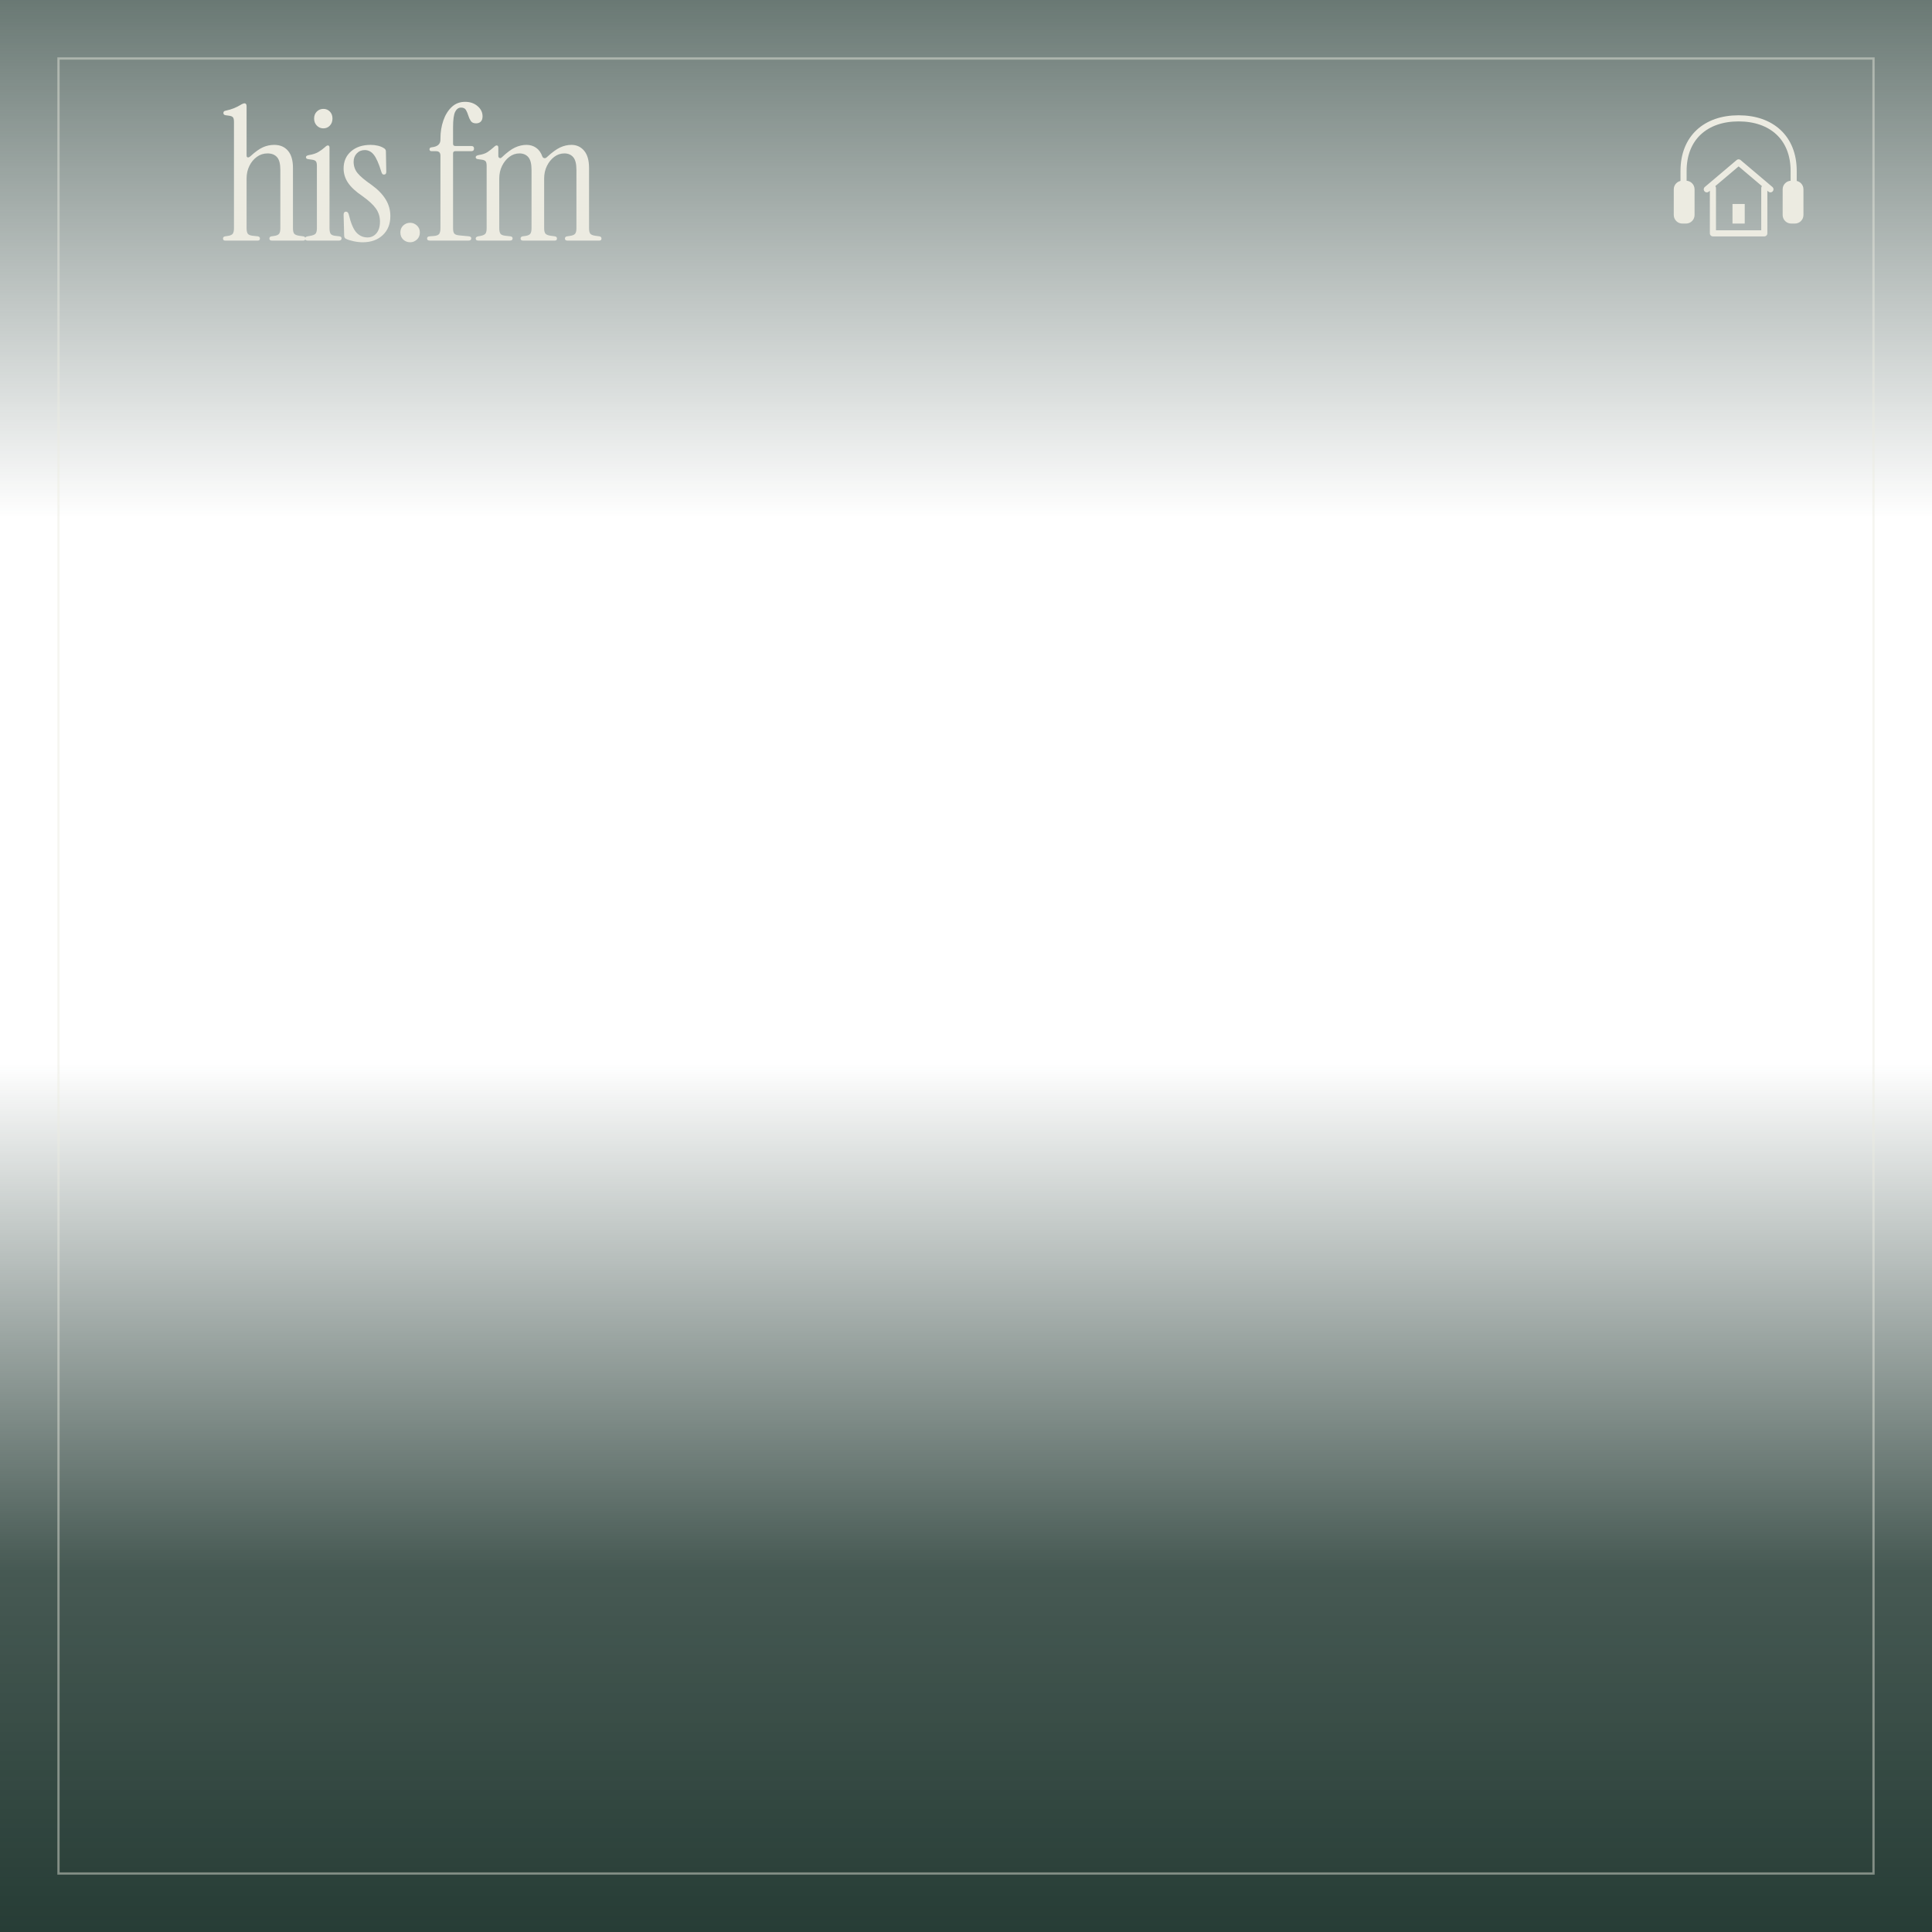
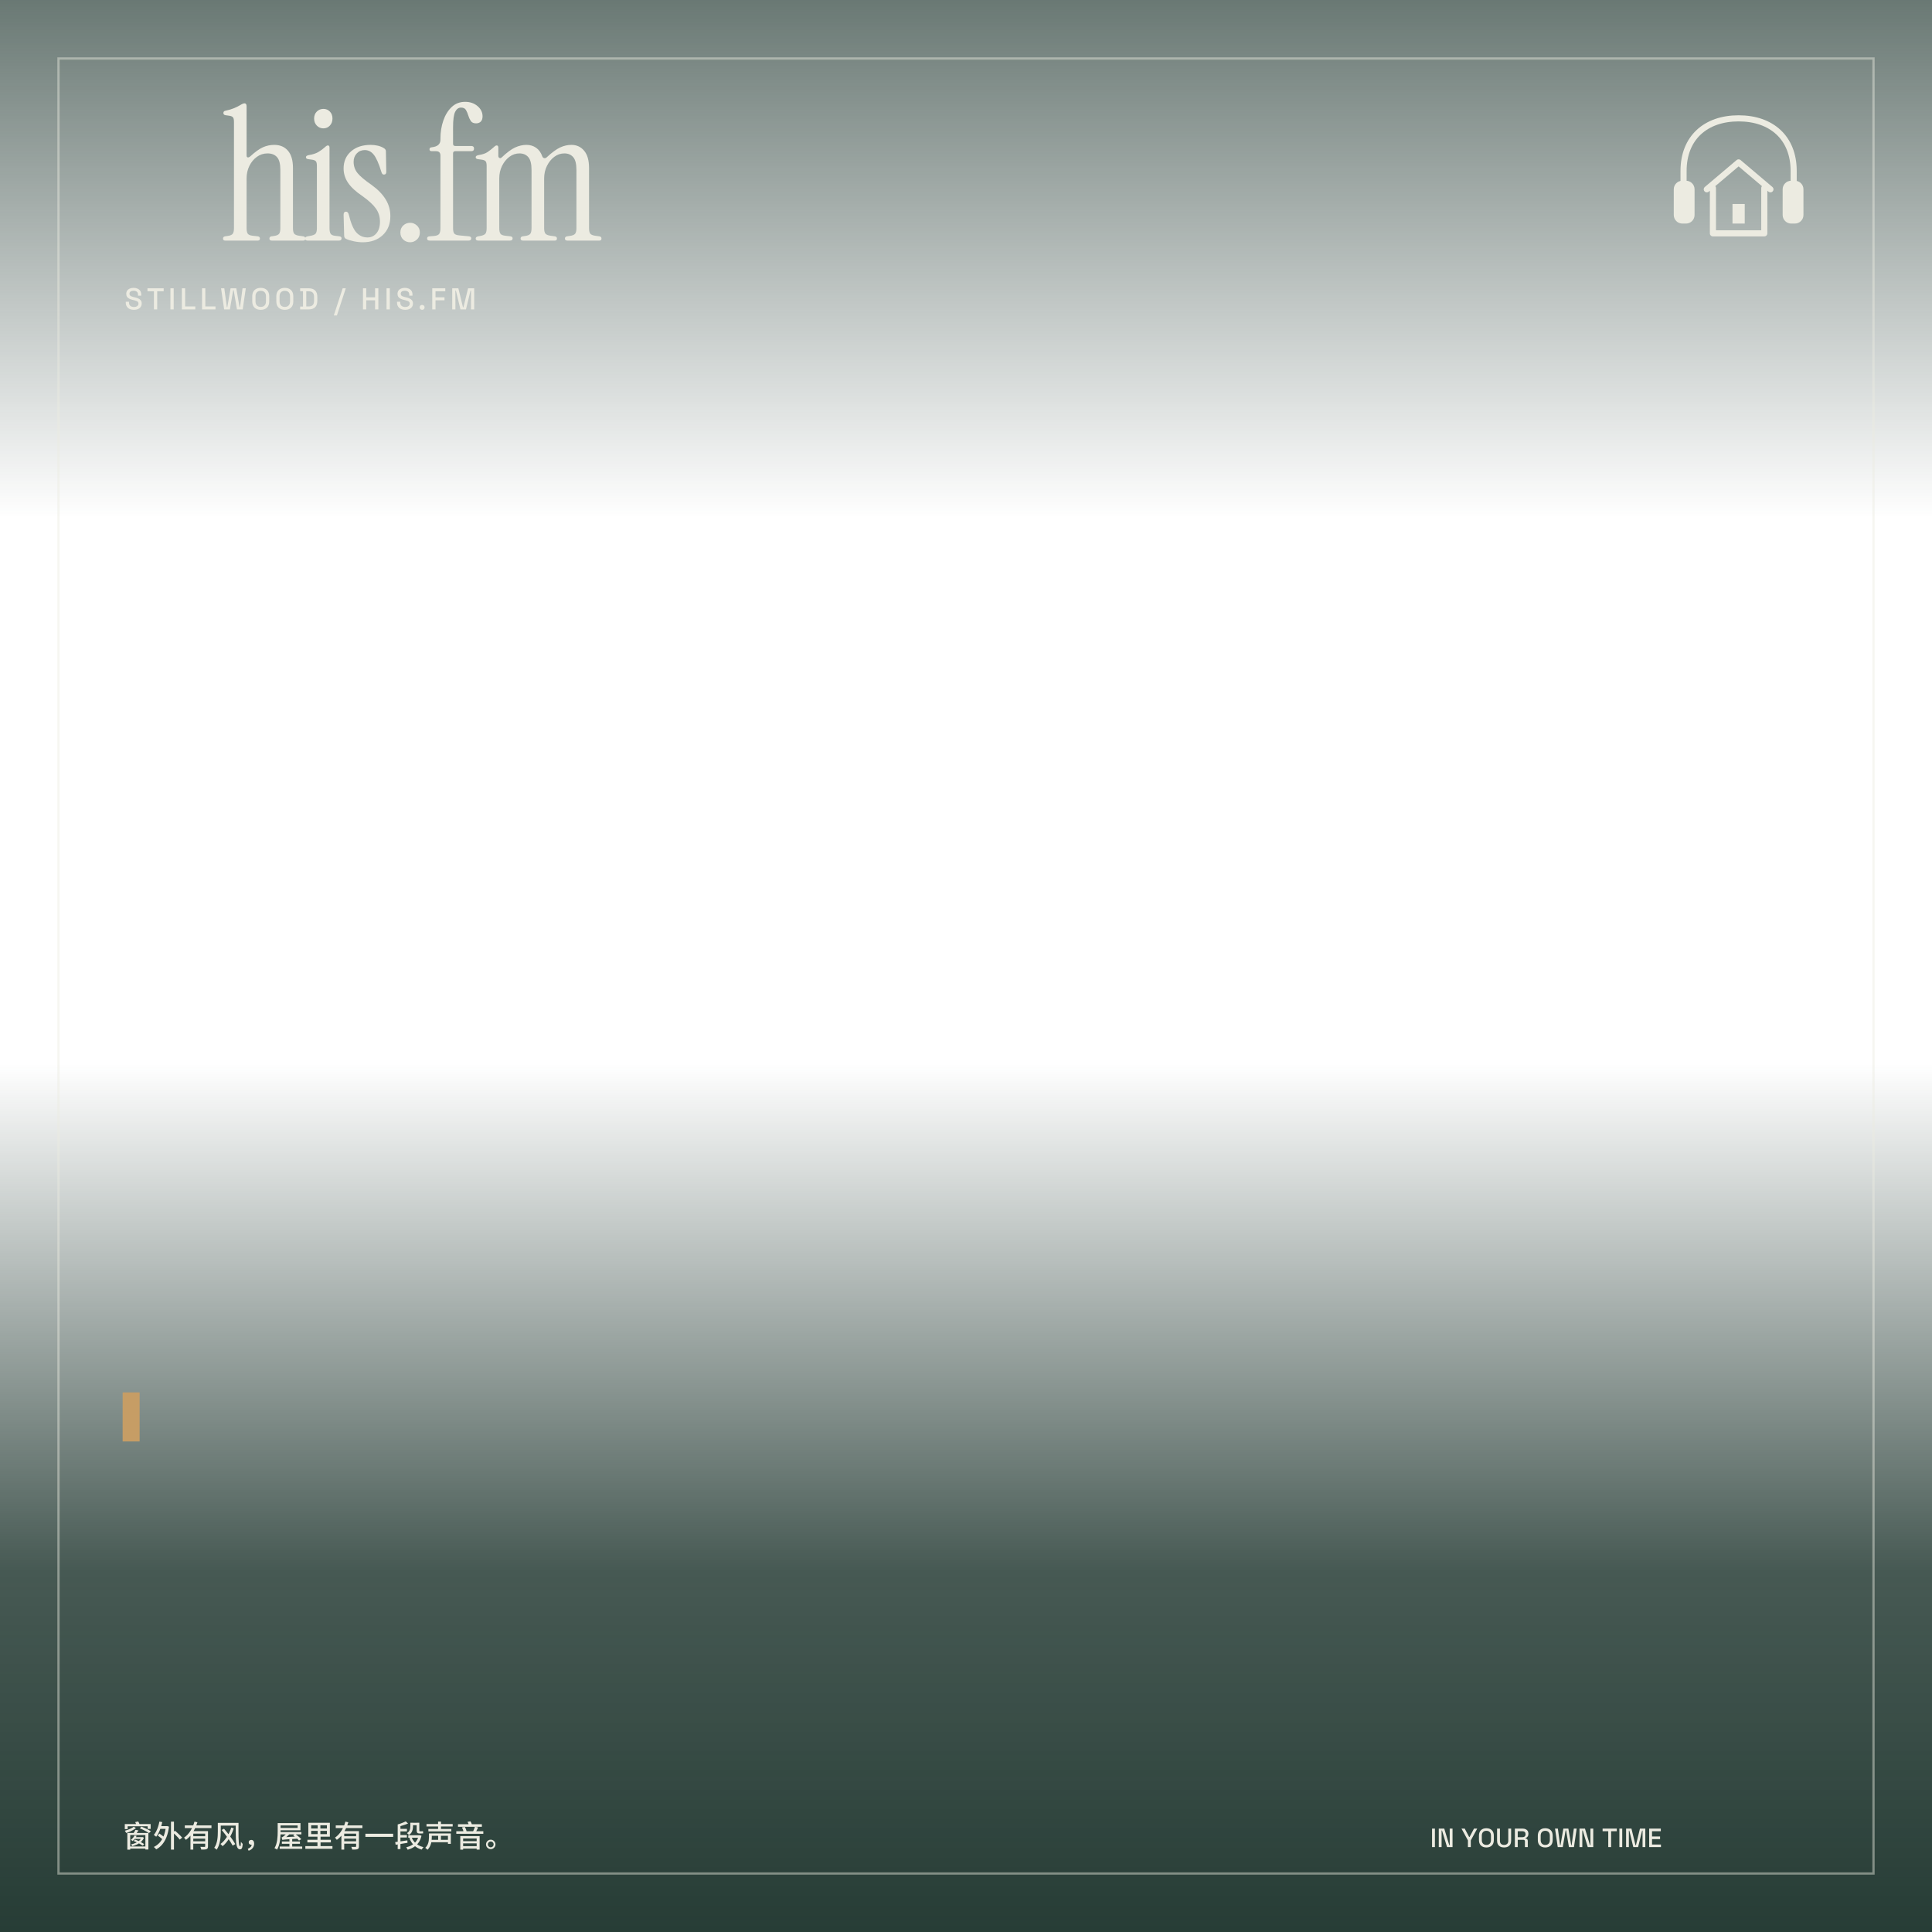
<svg xmlns="http://www.w3.org/2000/svg" width="1600" height="1600" viewBox="0 0 1024 1024" role="img" aria-label="his.fm cover frame">
  <defs>
    <linearGradient id="forest-shade" x1="0" y1="0" x2="0" y2="1">
      <stop stop-color="#263C35" stop-opacity=".7" />
      <stop offset=".27" stop-color="#263C35" stop-opacity="0" />
      <stop offset=".55" stop-color="#263C35" stop-opacity="0" />
      <stop offset=".81" stop-color="#263C35" stop-opacity=".85" />
      <stop offset="1" stop-color="#263C35" />
    </linearGradient>
  </defs>
  <rect width="1024" height="1024" fill="url(#forest-shade)" />
  <rect x="31" y="31" width="962" height="962" fill="none" stroke="#ECEBE1" stroke-opacity=".45" stroke-width="1.2" />
  <g transform="translate(59 46) scale(0.5316667)">
    <path fill="#ECEBE1" transform="matrix(0.1849406 0 0 -0.1849406 108.5865 153.3355)" d="M27 0Q15 0 15 11Q15 21 26 23L40 25Q61 28 67.5 37.0Q74 46 74 67V640Q74 658 68.5 664.5Q63 671 49 673L28 676Q17 678 17 688Q17 698 28 700Q56 706 75.0 714.0Q94 722 107 730Q123 740 131 740Q142 740 142 724V459Q142 450 148.0 448.5Q154 447 163 455Q201 490 230.0 503.0Q259 516 291 516Q338 516 365.0 484.5Q392 453 392 392V67Q392 46 398.5 37.5Q405 29 426 26L448 23Q459 21 459 11Q459 0 447 0H279Q265 0 265 11Q265 21 276 23L290 25Q311 28 317.5 37.0Q324 46 324 67V381Q324 430 306.0 450.0Q288 470 255 470Q223 470 197.5 451.5Q172 433 157.0 402.5Q142 372 142 335V67Q142 46 148.5 37.0Q155 28 176 26L203 23Q214 21 214 11Q214 0 202 0ZM556.0 605Q535.0 605 520.5 620.0Q506.0 635 506.0 658Q506.0 681 520.5 695.5Q535.0 710 556.0 710Q577.0 710 591.0 695.5Q605.0 681 605.0 658Q605.0 635 591.0 620.0Q577.0 605 556.0 605ZM472.0 0Q457.0 0 457.0 11Q457.0 20 470.0 23L482.0 25Q507.0 29 514.0 37.5Q521.0 46 521.0 67V403Q521.0 421 515.5 427.5Q510.0 434 496.0 436L475.0 439Q462.0 440 462.0 450Q462.0 458 478.0 461Q509.0 466 528.0 477.0Q547.0 488 565.0 504Q574.0 513 580.0 513Q589.0 513 589.0 501V67Q589.0 46 595.0 37.0Q601.0 28 618.0 26L643.0 23Q654.0 21 654.0 12Q654.0 0 639.0 0ZM768.0 -9Q745.0 -9 719.0 -3.5Q693.0 2 677.0 10Q668.0 15 668.0 27L665.0 139Q665.0 156 678.0 156Q689.0 156 693.0 140Q710.0 69 734.5 43.0Q759.0 17 794.0 17Q823.0 17 842.0 39.5Q861.0 62 861.0 102Q861.0 142 839.0 173.0Q817.0 204 765.0 241Q713.0 276 689.0 311.5Q665.0 347 665.0 389Q665.0 446 705.0 481.0Q745.0 516 811.0 516Q831.0 516 850.0 511.5Q869.0 507 884.0 497Q893.0 491 893.0 481L895.0 371Q895.0 356 883.0 356Q876.0 356 873.0 360.5Q870.0 365 868.0 372Q848.0 437 828.0 462.5Q808.0 488 779.0 488Q753.0 488 736.0 470.0Q719.0 452 719.0 425Q719.0 390 740.0 364.0Q761.0 338 816.0 300Q866.0 264 891.5 222.5Q917.0 181 917.0 132Q917.0 68 876.0 29.5Q835.0 -9 768.0 -9ZM1024.0 -9Q1002.0 -9 986.5 5.5Q971.0 20 971.0 44Q971.0 67 986.5 81.5Q1002.0 96 1024.0 96Q1044.0 96 1060.0 81.5Q1076.0 67 1076.0 44Q1076.0 20 1060.0 5.5Q1044.0 -9 1024.0 -9ZM1187.0 67V458Q1187.0 482 1163.0 482H1140.0Q1128.0 482 1128.0 492Q1128.0 502 1140.0 503Q1187.0 508 1187.0 544V550Q1187.0 602 1202.5 647.0Q1218.0 692 1247.5 720.0Q1277.0 748 1320.0 748Q1360.0 748 1387.0 725.0Q1414.0 702 1414.0 670Q1414.0 651 1404.5 641.5Q1395.0 632 1379.0 632Q1359.0 632 1350.5 645.0Q1342.0 658 1337.0 674.5Q1332.0 691 1324.5 704.0Q1317.0 717 1298.0 717Q1278.0 717 1266.5 694.5Q1255.0 672 1255.0 610V522Q1255.0 510 1267.0 510H1353.0Q1368.0 510 1368.0 496Q1368.0 482 1353.0 482H1267.0Q1255.0 482 1255.0 470V67Q1255.0 46 1261.5 38.0Q1268.0 30 1289.0 28L1342.0 23Q1353.0 21 1353.0 12Q1353.0 0 1338.0 0H1130.0Q1115.0 0 1115.0 11Q1115.0 22 1128.0 23L1153.0 25Q1174.0 27 1180.5 36.5Q1187.0 46 1187.0 67ZM1392.0 0Q1377.0 0 1377.0 11Q1377.0 20 1390.0 23L1402.0 25Q1423.0 29 1429.5 37.5Q1436.0 46 1436.0 67V403Q1436.0 421 1430.5 427.5Q1425.0 434 1411.0 436L1390.0 439Q1377.0 440 1377.0 450Q1377.0 458 1393.0 461Q1424.0 466 1440.5 477.0Q1457.0 488 1475.0 504Q1484.0 513 1490.0 513Q1499.0 513 1499.0 501V456Q1499.0 449 1505.0 445.5Q1511.0 442 1518.0 449Q1559.0 488 1589.5 502.0Q1620.0 516 1651.0 516Q1680.0 516 1702.5 500.5Q1725.0 485 1736.0 454Q1739.0 446 1746.5 444.5Q1754.0 443 1761.0 450Q1802.0 488 1832.0 502.0Q1862.0 516 1893.0 516Q1935.0 516 1961.5 484.5Q1988.0 453 1988.0 392V67Q1988.0 46 1994.5 37.5Q2001.0 29 2022.0 26L2044.0 23Q2055.0 21 2055.0 11Q2055.0 0 2043.0 0H1872.0Q1858.0 0 1858.0 11Q1858.0 21 1869.0 23L1883.0 25Q1906.0 28 1913.0 37.0Q1920.0 46 1920.0 67V381Q1920.0 430 1902.5 450.0Q1885.0 470 1855.0 470Q1825.0 470 1800.5 451.5Q1776.0 433 1761.0 402.5Q1746.0 372 1746.0 335V67Q1746.0 46 1753.0 37.5Q1760.0 29 1782.0 26L1804.0 23Q1815.0 21 1815.0 11Q1815.0 0 1803.0 0H1633.0Q1619.0 0 1619.0 11Q1619.0 21 1630.0 23L1644.0 25Q1665.0 28 1671.5 37.0Q1678.0 46 1678.0 67V381Q1678.0 430 1660.5 450.0Q1643.0 470 1613.0 470Q1583.0 470 1558.5 451.5Q1534.0 433 1519.0 402.5Q1504.0 372 1504.0 335V67Q1504.0 46 1510.5 37.0Q1517.0 28 1538.0 26L1565.0 23Q1576.0 21 1576.0 12Q1576.0 0 1561.0 0Z" />
  </g>
  <g transform="translate(880 53) scale(0.6484375)">
    <g fill="none" stroke="#ECEBE1" stroke-width="5" stroke-linecap="round" stroke-linejoin="round">
      <path d="M19 81V58C19 31 37 15 64 15C91 15 109 31 109 58V81M38 73L64 51L90 73M43 72V109H85V72" />
    </g>
    <g fill="#ECEBE1">
      <rect x="11" y="66" width="17" height="35" rx="7" />
      <rect x="100" y="66" width="17" height="35" rx="7" />
      <rect x="59" y="85" width="10" height="16" />
    </g>
  </g>
+   <path fill="#ECEBE1" d="M70.978 164.224Q69.715 164.224 68.74 163.774Q67.765 163.324 67.21 162.457Q66.656 161.59 66.656 160.33V159.932H68.366V160.33Q68.366 161.528 69.083 162.116Q69.799 162.704 70.978 162.704Q72.172 162.704 72.784 162.196Q73.395 161.689 73.395 160.899Q73.395 160.362 73.109 160.032Q72.822 159.702 72.29 159.496Q71.758 159.29 71.022 159.118L70.424 158.977Q69.356 158.726 68.568 158.346Q67.781 157.965 67.349 157.344Q66.918 156.724 66.918 155.739Q66.918 154.754 67.4 154.046Q67.882 153.338 68.751 152.957Q69.619 152.576 70.786 152.576Q71.952 152.576 72.871 152.976Q73.79 153.375 74.321 154.161Q74.851 154.946 74.851 156.129V156.704H73.141V156.129Q73.141 155.405 72.845 154.96Q72.55 154.514 72.018 154.305Q71.487 154.096 70.786 154.096Q69.753 154.096 69.19 154.518Q68.628 154.939 68.628 155.698Q68.628 156.203 68.878 156.53Q69.127 156.858 69.607 157.066Q70.086 157.275 70.792 157.436L71.39 157.578Q72.478 157.817 73.312 158.197Q74.147 158.578 74.626 159.214Q75.106 159.85 75.106 160.858Q75.106 161.865 74.597 162.621Q74.088 163.378 73.161 163.801Q72.234 164.224 70.978 164.224ZM81.59 164.0V154.373H78.158V152.8H86.754V154.373H83.322V164.0ZM90.328 164.0V152.8H92.059V164.0ZM96.395 164.0V152.8H98.126V162.427H103.515V164.0ZM107.095 164.0V152.8H108.826V162.427H114.215V164.0ZM118.809 164.0 117.163 152.8H118.89L120.224 162.83H120.478L122.206 152.8H125.238L126.965 162.83H127.219L128.554 152.8H130.28L128.634 164.0H125.597L123.849 153.824H123.594L121.846 164.0ZM138.196 164.224Q136.134 164.224 134.914 163.064Q133.694 161.904 133.694 159.716V157.084Q133.694 154.896 134.914 153.736Q136.134 152.576 138.196 152.576Q140.258 152.576 141.478 153.736Q142.698 154.896 142.698 157.084V159.716Q142.698 161.904 141.478 163.064Q140.258 164.224 138.196 164.224ZM138.196 162.672Q139.514 162.672 140.24 161.894Q140.966 161.117 140.966 159.769V157.031Q140.966 155.683 140.24 154.906Q139.514 154.128 138.196 154.128Q136.894 154.128 136.16 154.906Q135.426 155.683 135.426 157.031V159.769Q135.426 161.117 136.16 161.894Q136.894 162.672 138.196 162.672ZM150.956 164.224Q148.894 164.224 147.674 163.064Q146.454 161.904 146.454 159.716V157.084Q146.454 154.896 147.674 153.736Q148.894 152.576 150.956 152.576Q153.018 152.576 154.238 153.736Q155.458 154.896 155.458 157.084V159.716Q155.458 161.904 154.238 163.064Q153.018 164.224 150.956 164.224ZM150.956 162.672Q152.274 162.672 153 161.894Q153.726 161.117 153.726 159.769V157.031Q153.726 155.683 153 154.906Q152.274 154.128 150.956 154.128Q149.654 154.128 148.92 154.906Q148.186 155.683 148.186 157.031V159.769Q148.186 161.117 148.92 161.894Q149.654 162.672 150.956 162.672ZM159.083 164.0V162.469H160.6V154.331H159.083V152.8H163.568Q165.802 152.8 166.994 153.933Q168.187 155.066 168.187 157.355V159.45Q168.187 161.74 166.994 162.87Q165.802 164.0 163.568 164.0ZM162.331 162.427H163.589Q165.037 162.427 165.746 161.694Q166.456 160.96 166.456 159.509V157.297Q166.456 155.83 165.746 155.104Q165.037 154.378 163.589 154.378H162.331ZM176.923 167.2 181.627 152.8H183.279L178.575 167.2ZM192.378 164.0V152.8H194.11V157.598H198.807V152.8H200.538V164.0H198.807V159.17H194.11V164.0ZM204.874 164.0V152.8H206.606V164.0ZM214.751 164.224Q213.489 164.224 212.514 163.774Q211.538 163.324 210.984 162.457Q210.43 161.59 210.43 160.33V159.932H212.14V160.33Q212.14 161.528 212.856 162.116Q213.573 162.704 214.751 162.704Q215.946 162.704 216.557 162.196Q217.169 161.689 217.169 160.899Q217.169 160.362 216.882 160.032Q216.596 159.702 216.064 159.496Q215.532 159.29 214.795 159.118L214.198 158.977Q213.13 158.726 212.342 158.346Q211.554 157.965 211.123 157.344Q210.691 156.724 210.691 155.739Q210.691 154.754 211.174 154.046Q211.656 153.338 212.524 152.957Q213.393 152.576 214.559 152.576Q215.726 152.576 216.645 152.976Q217.564 153.375 218.094 154.161Q218.625 154.946 218.625 156.129V156.704H216.914V156.129Q216.914 155.405 216.619 154.96Q216.323 154.514 215.792 154.305Q215.261 154.096 214.559 154.096Q213.526 154.096 212.964 154.518Q212.402 154.939 212.402 155.698Q212.402 156.203 212.651 156.53Q212.901 156.858 213.38 157.066Q213.86 157.275 214.566 157.436L215.163 157.578Q216.251 157.817 217.086 158.197Q217.921 158.578 218.4 159.214Q218.879 159.85 218.879 160.858Q218.879 161.865 218.37 162.621Q217.862 163.378 216.935 163.801Q216.008 164.224 214.751 164.224ZM223.736 164.224Q223.174 164.224 222.799 163.856Q222.423 163.489 222.423 162.914Q222.423 162.34 222.799 161.975Q223.174 161.61 223.736 161.61Q224.297 161.61 224.667 161.977Q225.038 162.345 225.038 162.919Q225.038 163.494 224.667 163.859Q224.297 164.224 223.736 164.224ZM229.103 164.0V152.8H236.009V154.373H230.834V157.598H235.597V159.17H230.834V164.0ZM239.692 164.0V152.8H242.94L245.386 162.851H245.64L248.086 152.8H251.334V164.0H249.655V154.022H249.401L246.966 164.0H244.06L241.625 154.022H241.37V164.0Z" />
+   <rect x="65" y="738" width="9" height="26" fill="#C69D65" />
+   <path fill="#ECEBE1" d="M67.491 971.511H78.649V980.274H77.056V972.62H69.021V980.363H67.491ZM71.799 969.879 73.408 970.165Q73.018 970.754 72.596 971.293Q72.173 971.833 71.814 972.213L70.561 971.899Q70.895 971.468 71.241 970.898Q71.588 970.328 71.799 969.879ZM68.101 978.681H78.015V979.79H68.101ZM75.082 973.735H75.303L75.525 973.685L76.302 974.049Q75.767 975.278 74.802 976.16Q73.837 977.041 72.62 977.613Q71.403 978.185 70.068 978.521Q69.966 978.309 69.782 978.036Q69.598 977.764 69.428 977.586Q70.636 977.34 71.767 976.853Q72.898 976.366 73.773 975.629Q74.649 974.892 75.082 973.918ZM71.294 972.852 72.425 973.023Q72.073 973.786 71.547 974.499Q71.022 975.212 70.239 975.829Q70.087 975.641 69.836 975.43Q69.586 975.22 69.382 975.118Q70.079 974.619 70.56 974.015Q71.04 973.411 71.294 972.852ZM71.594 973.735H75.416V974.656H70.837ZM70.862 975.751 71.571 975.01Q72.396 975.312 73.309 975.723Q74.222 976.135 75.051 976.574Q75.88 977.013 76.42 977.41L75.652 978.244Q75.146 977.856 74.334 977.4Q73.522 976.944 72.609 976.507Q71.696 976.071 70.862 975.751ZM66.137 966.785H79.851V969.358H78.26V967.975H67.657V969.457H66.137ZM70.94 968.197 72.037 968.954Q71.323 969.498 70.463 969.989Q69.604 970.481 68.703 970.872Q67.803 971.263 66.927 971.517L66.168 970.33Q66.949 970.119 67.797 969.809Q68.645 969.499 69.46 969.09Q70.276 968.681 70.94 968.197ZM74.066 969.017 74.997 968.165Q75.81 968.47 76.745 968.897Q77.68 969.324 78.541 969.765Q79.401 970.206 79.978 970.597L78.975 971.569Q78.457 971.194 77.619 970.728Q76.781 970.263 75.847 969.81Q74.913 969.356 74.066 969.017ZM71.657 965.762 73.27 965.403Q73.515 965.848 73.782 966.402Q74.048 966.956 74.176 967.353L72.481 967.771Q72.373 967.376 72.137 966.801Q71.9 966.225 71.657 965.762ZM84.526 967.895H88.435V969.326H84.526ZM90.617 965.498H92.208V980.339H90.617ZM83.599 972.857 84.512 971.834Q84.988 972.145 85.538 972.547Q86.087 972.948 86.584 973.349Q87.081 973.749 87.383 974.066L86.432 975.224Q86.139 974.892 85.652 974.47Q85.165 974.048 84.624 973.625Q84.084 973.202 83.599 972.857ZM84.484 965.48 85.996 965.755Q85.671 967.279 85.197 968.712Q84.722 970.144 84.116 971.372Q83.51 972.599 82.785 973.522Q82.656 973.384 82.42 973.203Q82.183 973.021 81.937 972.844Q81.691 972.667 81.511 972.564Q82.232 971.735 82.802 970.616Q83.372 969.497 83.795 968.183Q84.218 966.868 84.484 965.48ZM87.909 967.895H88.204L88.495 967.836L89.57 968.154Q89.168 971.349 88.235 973.708Q87.301 976.066 85.924 977.667Q84.547 979.268 82.78 980.201Q82.659 980.012 82.43 979.765Q82.201 979.518 81.959 979.289Q81.717 979.059 81.518 978.937Q83.258 978.097 84.569 976.68Q85.879 975.263 86.731 973.182Q87.582 971.101 87.909 968.256ZM91.589 971.218 92.763 970.331Q93.39 970.87 94.112 971.528Q94.834 972.186 95.484 972.827Q96.135 973.468 96.546 973.971L95.278 975.011Q94.894 974.499 94.266 973.828Q93.637 973.158 92.932 972.474Q92.226 971.79 91.589 971.218ZM97.955 967.507H112.082V968.93H97.955ZM102.041 973.243H109.308V974.522H102.041ZM100.945 970.526H109.077V971.867H102.439V980.335H100.945ZM108.756 970.526H110.24V978.599Q110.24 979.202 110.087 979.549Q109.935 979.896 109.49 980.084Q109.06 980.255 108.369 980.291Q107.678 980.327 106.671 980.327Q106.628 980.016 106.488 979.588Q106.348 979.161 106.194 978.861Q106.68 978.877 107.127 978.89Q107.575 978.902 107.915 978.899Q108.255 978.895 108.397 978.895Q108.603 978.888 108.68 978.817Q108.756 978.746 108.756 978.572ZM103.072 965.487 104.622 965.848Q104.076 967.616 103.238 969.352Q102.401 971.089 101.231 972.587Q100.061 974.085 98.519 975.166Q98.414 974.995 98.232 974.779Q98.051 974.562 97.868 974.35Q97.686 974.139 97.531 974.001Q98.601 973.278 99.482 972.308Q100.364 971.339 101.056 970.212Q101.748 969.084 102.252 967.883Q102.756 966.681 103.072 965.487ZM102.041 975.921H109.308V977.207H102.041ZM116.092 966.165H125.667V967.624H116.092ZM115.454 966.165H117.012V970.808Q117.012 971.842 116.931 973.091Q116.85 974.34 116.623 975.644Q116.396 976.948 115.964 978.173Q115.533 979.398 114.816 980.391Q114.695 980.235 114.457 980.031Q114.219 979.828 113.972 979.642Q113.726 979.456 113.554 979.37Q114.21 978.447 114.59 977.36Q114.969 976.274 115.157 975.125Q115.344 973.977 115.399 972.87Q115.454 971.763 115.454 970.808ZM124.912 966.165H126.424Q126.406 968.492 126.4 970.439Q126.393 972.386 126.43 973.898Q126.468 975.409 126.568 976.455Q126.668 977.501 126.854 978.046Q127.04 978.591 127.344 978.591Q127.452 978.591 127.518 978.262Q127.585 977.933 127.625 977.382Q127.665 976.831 127.681 976.188Q127.868 976.467 128.148 976.792Q128.427 977.116 128.633 977.31Q128.565 978.355 128.418 978.992Q128.27 979.628 127.991 979.906Q127.712 980.184 127.224 980.184Q126.324 980.184 125.846 979.302Q125.367 978.42 125.174 976.664Q124.981 974.908 124.949 972.284Q124.917 969.659 124.912 966.165ZM117.499 969.913 118.738 969.261Q119.547 970.204 120.406 971.287Q121.264 972.37 122.079 973.466Q122.894 974.561 123.575 975.58Q124.256 976.599 124.702 977.422L123.315 978.228Q122.903 977.421 122.249 976.39Q121.595 975.36 120.802 974.235Q120.008 973.11 119.158 971.997Q118.309 970.884 117.499 969.913ZM122.578 968.663 123.906 969.035Q123.444 970.471 122.813 971.844Q122.182 973.217 121.421 974.459Q120.66 975.701 119.791 976.732Q118.922 977.764 117.959 978.514Q117.83 978.334 117.634 978.114Q117.437 977.894 117.231 977.691Q117.024 977.488 116.846 977.351Q117.773 976.709 118.628 975.751Q119.482 974.793 120.229 973.638Q120.976 972.482 121.576 971.213Q122.176 969.944 122.578 968.663ZM131.769 980.924 131.346 979.888Q132.342 979.517 132.868 978.923Q133.395 978.329 133.395 977.514L133.175 976.071L134.05 977.377Q133.863 977.572 133.631 977.654Q133.4 977.736 133.154 977.736Q132.618 977.736 132.217 977.411Q131.815 977.085 131.815 976.467Q131.815 975.851 132.223 975.521Q132.63 975.191 133.183 975.191Q133.93 975.191 134.32 975.733Q134.711 976.276 134.711 977.189Q134.711 978.511 133.921 979.497Q133.132 980.483 131.769 980.924ZM147.179 966.277H148.7V970.823Q148.7 971.858 148.636 973.096Q148.571 974.334 148.378 975.624Q148.185 976.914 147.816 978.125Q147.447 979.336 146.839 980.342Q146.699 980.213 146.449 980.062Q146.199 979.911 145.939 979.777Q145.678 979.643 145.48 979.573Q146.063 978.619 146.406 977.5Q146.749 976.38 146.913 975.21Q147.076 974.041 147.128 972.915Q147.179 971.788 147.179 970.823ZM148.102 966.277H159.269V970.084H148.102V968.833H157.748V967.521H148.102ZM148.66 971.037H159.747V972.254H148.66ZM149.401 976.02H158.982V977.244H149.401ZM148.245 978.707H160.176V979.924H148.245ZM153.399 974.56H154.873V979.497H153.399ZM155.349 972.72 156.465 972.052Q157.026 972.434 157.642 972.92Q158.258 973.406 158.799 973.896Q159.34 974.387 159.69 974.787L158.487 975.546Q158.164 975.146 157.64 974.647Q157.117 974.149 156.518 973.638Q155.92 973.127 155.349 972.72ZM149.667 975.224Q149.633 975.079 149.555 974.832Q149.477 974.585 149.387 974.328Q149.297 974.072 149.213 973.892Q149.423 973.851 149.644 973.73Q149.866 973.609 150.122 973.41Q150.305 973.282 150.693 972.949Q151.081 972.617 151.536 972.154Q151.991 971.69 152.369 971.189L153.6 971.984Q152.914 972.696 152.115 973.369Q151.316 974.043 150.516 974.528V974.562Q150.516 974.562 150.386 974.626Q150.256 974.69 150.092 974.788Q149.927 974.887 149.797 975.001Q149.667 975.115 149.667 975.224ZM149.667 975.224 149.649 974.215 150.469 973.758 157.892 973.372Q157.915 973.646 157.979 973.974Q158.043 974.303 158.107 974.517Q155.975 974.645 154.538 974.741Q153.1 974.837 152.208 974.902Q151.316 974.967 150.815 975.016Q150.313 975.065 150.068 975.115Q149.824 975.165 149.667 975.224ZM164.927 970.404V972.125H173.269V970.404ZM164.927 967.452V969.142H173.269V967.452ZM163.424 966.101H174.842V973.476H163.424ZM161.836 978.473H176.206V979.887H161.836ZM162.917 975.113H175.366V976.525H162.917ZM168.366 966.945H169.804V973.2H169.903V979.323H168.258V973.2H168.366ZM177.955 967.507H192.082V968.93H177.955ZM182.041 973.243H189.308V974.522H182.041ZM180.945 970.526H189.077V971.867H182.439V980.335H180.945ZM188.756 970.526H190.24V978.599Q190.24 979.202 190.087 979.549Q189.935 979.896 189.49 980.084Q189.06 980.255 188.369 980.291Q187.678 980.327 186.671 980.327Q186.628 980.016 186.488 979.588Q186.348 979.161 186.194 978.861Q186.68 978.877 187.127 978.89Q187.575 978.902 187.915 978.899Q188.255 978.895 188.397 978.895Q188.603 978.888 188.68 978.817Q188.756 978.746 188.756 978.572ZM183.072 965.487 184.622 965.848Q184.076 967.616 183.238 969.352Q182.401 971.089 181.231 972.587Q180.061 974.085 178.519 975.166Q178.414 974.995 178.232 974.779Q178.051 974.562 177.868 974.35Q177.686 974.139 177.531 974.001Q178.601 973.278 179.482 972.308Q180.364 971.339 181.056 970.212Q181.748 969.084 182.252 967.883Q182.756 966.681 183.072 965.487ZM182.041 975.921H189.308V977.207H182.041ZM193.666 971.932H208.388V973.589H193.666ZM218.387 966.101H221.26V967.398H218.387ZM216.401 972.725H222.244V974.021H216.401ZM211.356 969.336H215.692V970.66H211.356ZM211.363 972.6H215.664V973.931H211.363ZM218.182 973.903Q218.69 975.176 219.574 976.205Q220.458 977.235 221.69 977.957Q222.923 978.679 224.464 979.031Q224.301 979.186 224.121 979.415Q223.94 979.644 223.785 979.886Q223.629 980.128 223.518 980.327Q221.088 979.643 219.465 978.08Q217.842 976.517 216.958 974.217ZM209.462 976.336Q210.277 976.233 211.327 976.091Q212.377 975.949 213.555 975.775Q214.732 975.601 215.918 975.434L215.988 976.733Q214.322 977.021 212.656 977.285Q210.991 977.549 209.7 977.766ZM215.055 965.353 216.27 966.504Q215.55 966.821 214.708 967.115Q213.865 967.408 212.999 967.661Q212.133 967.914 211.32 968.126Q211.259 967.884 211.106 967.548Q210.952 967.212 210.823 966.98Q211.584 966.759 212.364 966.489Q213.143 966.218 213.848 965.92Q214.553 965.621 215.055 965.353ZM217.497 966.092H218.892V968.085Q218.892 968.822 218.728 969.643Q218.564 970.464 218.106 971.23Q217.648 971.996 216.764 972.588Q216.669 972.443 216.471 972.257Q216.272 972.071 216.065 971.89Q215.858 971.708 215.704 971.614Q216.493 971.092 216.873 970.489Q217.253 969.887 217.375 969.255Q217.497 968.624 217.497 968.05ZM221.915 972.725H222.206L222.464 972.676L223.404 972.999Q222.901 975.136 221.86 976.6Q220.82 978.064 219.351 978.978Q217.882 979.892 216.067 980.41Q215.997 980.212 215.868 979.974Q215.74 979.736 215.59 979.503Q215.44 979.269 215.286 979.114Q216.937 978.732 218.284 977.948Q219.631 977.164 220.572 975.925Q221.514 974.686 221.915 972.954ZM210.788 966.973 212.244 967.474V980.073H210.788ZM220.846 966.092H222.242V970.03Q222.242 970.361 222.289 970.484Q222.336 970.608 222.501 970.608Q222.595 970.608 222.778 970.608Q222.961 970.608 223.152 970.608Q223.343 970.608 223.428 970.608Q223.583 970.608 223.818 970.587Q224.053 970.565 224.199 970.523Q224.224 970.782 224.245 971.121Q224.267 971.461 224.309 971.695Q224.153 971.747 223.92 971.764Q223.688 971.781 223.444 971.781Q223.341 971.781 223.117 971.781Q222.893 971.781 222.681 971.781Q222.468 971.781 222.361 971.781Q221.735 971.781 221.404 971.598Q221.074 971.415 220.96 971.026Q220.846 970.636 220.846 970.005ZM226.056 966.773H239.931V968.07H226.056ZM227.049 969.386H239.216V970.674H227.049ZM228.282 975.142H237.934V976.437H228.282ZM228.311 971.769H238.94V977.268H237.42V973.021H228.311ZM227.362 971.769H228.857V973.84Q228.857 974.582 228.768 975.443Q228.679 976.304 228.429 977.193Q228.179 978.082 227.732 978.912Q227.284 979.743 226.567 980.424Q226.455 980.27 226.238 980.071Q226.022 979.872 225.792 979.682Q225.563 979.493 225.391 979.398Q226.273 978.57 226.692 977.592Q227.11 976.615 227.236 975.633Q227.362 974.651 227.362 973.822ZM232.199 965.468H233.728V970.086H232.199ZM232.235 972.199H233.71V975.936H232.235ZM242.747 966.879H255.403V968.23H242.747ZM241.845 970.594H256.171V971.954H241.845ZM244.914 975.852H253.175V977.031H244.914ZM244.928 978.514H253.189V979.785H244.928ZM243.955 973.177H254.216V980.339H252.641V974.448H245.467V980.367H243.955ZM251.741 968.194 253.415 968.567Q253.202 969.024 252.977 969.489Q252.753 969.955 252.531 970.372Q252.308 970.788 252.11 971.122L250.684 970.764Q250.867 970.413 251.067 969.959Q251.267 969.505 251.448 969.04Q251.63 968.576 251.741 968.194ZM244.835 968.565 246.31 968.26Q246.66 968.784 246.924 969.425Q247.188 970.067 247.273 970.546L245.707 970.919Q245.631 970.426 245.387 969.762Q245.143 969.098 244.835 968.565ZM247.803 965.612 249.35 965.344Q249.643 965.776 249.872 966.312Q250.101 966.848 250.187 967.25L248.565 967.579Q248.496 967.17 248.279 966.611Q248.062 966.053 247.803 965.612ZM260.103 975.07Q260.805 975.07 261.366 975.409Q261.927 975.748 262.266 976.314Q262.605 976.88 262.605 977.573Q262.605 978.258 262.266 978.828Q261.927 979.399 261.365 979.738Q260.803 980.076 260.1 980.076Q259.415 980.076 258.846 979.738Q258.277 979.399 257.938 978.828Q257.599 978.258 257.599 977.573Q257.599 976.88 257.938 976.314Q258.277 975.748 258.847 975.409Q259.418 975.07 260.103 975.07ZM260.106 979.113Q260.747 979.113 261.194 978.663Q261.641 978.213 261.641 977.572Q261.641 977.149 261.437 976.799Q261.233 976.45 260.883 976.242Q260.533 976.034 260.103 976.034Q259.687 976.034 259.337 976.242Q258.987 976.45 258.775 976.799Q258.563 977.148 258.563 977.573Q258.563 977.998 258.775 978.351Q258.987 978.704 259.335 978.908Q259.683 979.113 260.106 979.113Z" />
+   <path fill="#ECEBE1" d="M759.022 979.0V969.2H760.537V979.0ZM762.581 979.0V969.2H765.487L768.153 977.995H768.376V969.2H769.873V979.0H766.966L764.3 970.2H764.077V979.0ZM778.032 979.0V975.45L774.622 969.2H776.332L778.678 973.645H778.901L781.247 969.2H782.957L779.547 975.45V979.0ZM787.816 979.196Q786.012 979.196 784.944 978.181Q783.877 977.166 783.877 975.252V972.948Q783.877 971.034 784.944 970.019Q786.012 969.004 787.816 969.004Q789.62 969.004 790.687 970.019Q791.755 971.034 791.755 972.948V975.252Q791.755 977.166 790.687 978.181Q789.62 979.196 787.816 979.196ZM787.816 977.838Q788.969 977.838 789.605 977.158Q790.24 976.477 790.24 975.298V972.902Q790.24 971.723 789.605 971.042Q788.969 970.362 787.816 970.362Q786.676 970.362 786.034 971.042Q785.392 971.723 785.392 972.902V975.298Q785.392 976.477 786.034 977.158Q786.676 977.838 787.816 977.838ZM797.208 979.196Q796.058 979.196 795.221 978.779Q794.385 978.363 793.932 977.566Q793.48 976.769 793.48 975.639V969.2H794.994V975.676Q794.994 976.719 795.569 977.278Q796.144 977.838 797.208 977.838Q798.272 977.838 798.846 977.278Q799.421 976.719 799.421 975.676V969.2H800.936V975.639Q800.936 976.769 800.486 977.566Q800.036 978.363 799.197 978.779Q798.358 979.196 797.208 979.196ZM802.914 979.0V969.2H807.023Q807.942 969.2 808.631 969.517Q809.319 969.834 809.704 970.42Q810.09 971.005 810.09 971.813V971.971Q810.09 972.892 809.65 973.446Q809.211 973.999 808.585 974.227V974.449Q809.12 974.472 809.438 974.807Q809.756 975.142 809.756 975.75V979.0H808.241V975.957Q808.241 975.582 808.042 975.362Q807.842 975.142 807.407 975.142H804.429V979.0ZM804.429 973.766H806.866Q807.676 973.766 808.126 973.355Q808.575 972.944 808.575 972.229V972.113Q808.575 971.398 808.135 970.987Q807.695 970.576 806.866 970.576H804.429ZM819.018 979.196Q817.214 979.196 816.147 978.181Q815.079 977.166 815.079 975.252V972.948Q815.079 971.034 816.147 970.019Q817.214 969.004 819.018 969.004Q820.822 969.004 821.89 970.019Q822.957 971.034 822.957 972.948V975.252Q822.957 977.166 821.89 978.181Q820.822 979.196 819.018 979.196ZM819.018 977.838Q820.172 977.838 820.807 977.158Q821.442 976.477 821.442 975.298V972.902Q821.442 971.723 820.807 971.042Q820.172 970.362 819.018 970.362Q817.879 970.362 817.236 971.042Q816.594 971.723 816.594 972.902V975.298Q816.594 976.477 817.236 977.158Q817.879 977.838 819.018 977.838ZM825.635 979.0 824.195 969.2H825.705L826.873 977.977H827.096L828.607 969.2H831.26L832.771 977.977H832.994L834.161 969.2H835.672L834.232 979.0H831.574L830.045 970.096H829.822L828.293 979.0ZM837.163 979.0V969.2H840.069L842.736 977.995H842.958V969.2H844.455V979.0H841.549L838.882 970.2H838.66V979.0ZM852.411 979.0V970.576H849.408V969.2H856.929V970.576H853.926V979.0ZM858.307 979.0V969.2H859.821V979.0ZM861.865 979.0V969.2H864.707L866.847 977.995H867.07L869.21 969.2H872.052V979.0H870.583V970.269H870.361L868.23 979.0H865.687L863.557 970.269H863.334V979.0ZM874.096 979.0V969.2H880.263V970.576H875.611V973.38H879.871V974.756H875.611V977.624H880.338V979.0Z" />
</svg>
